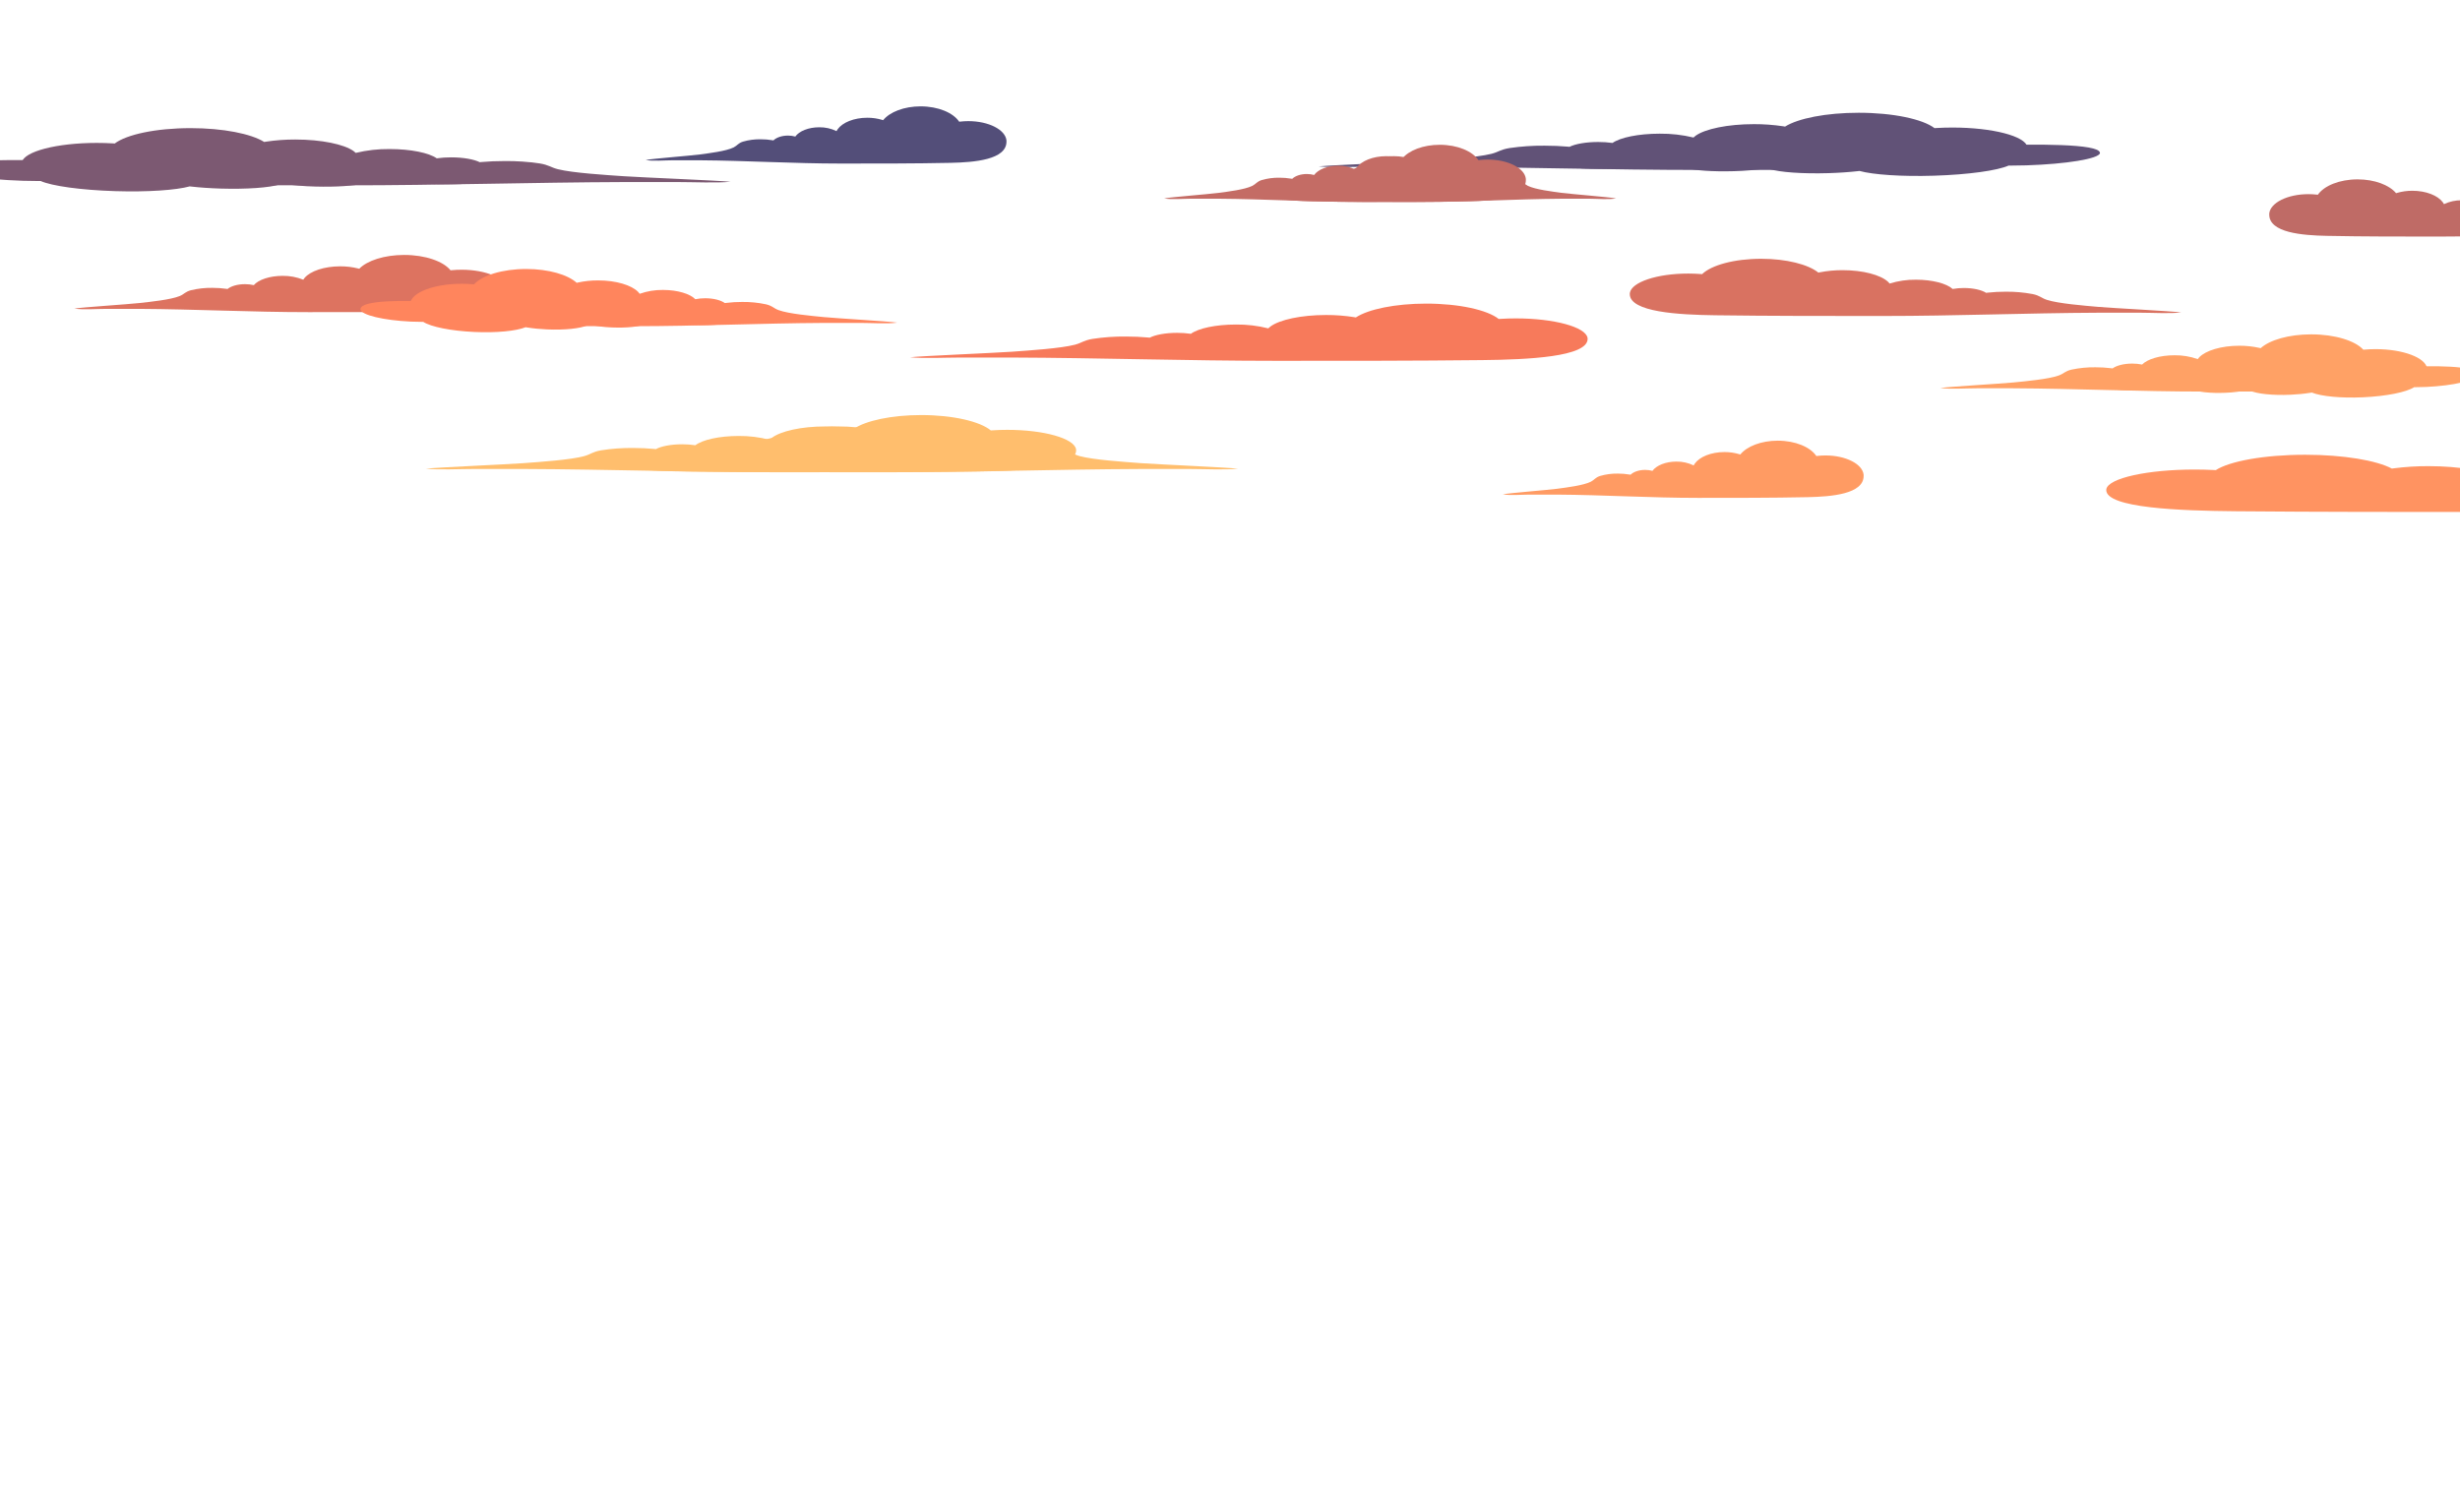
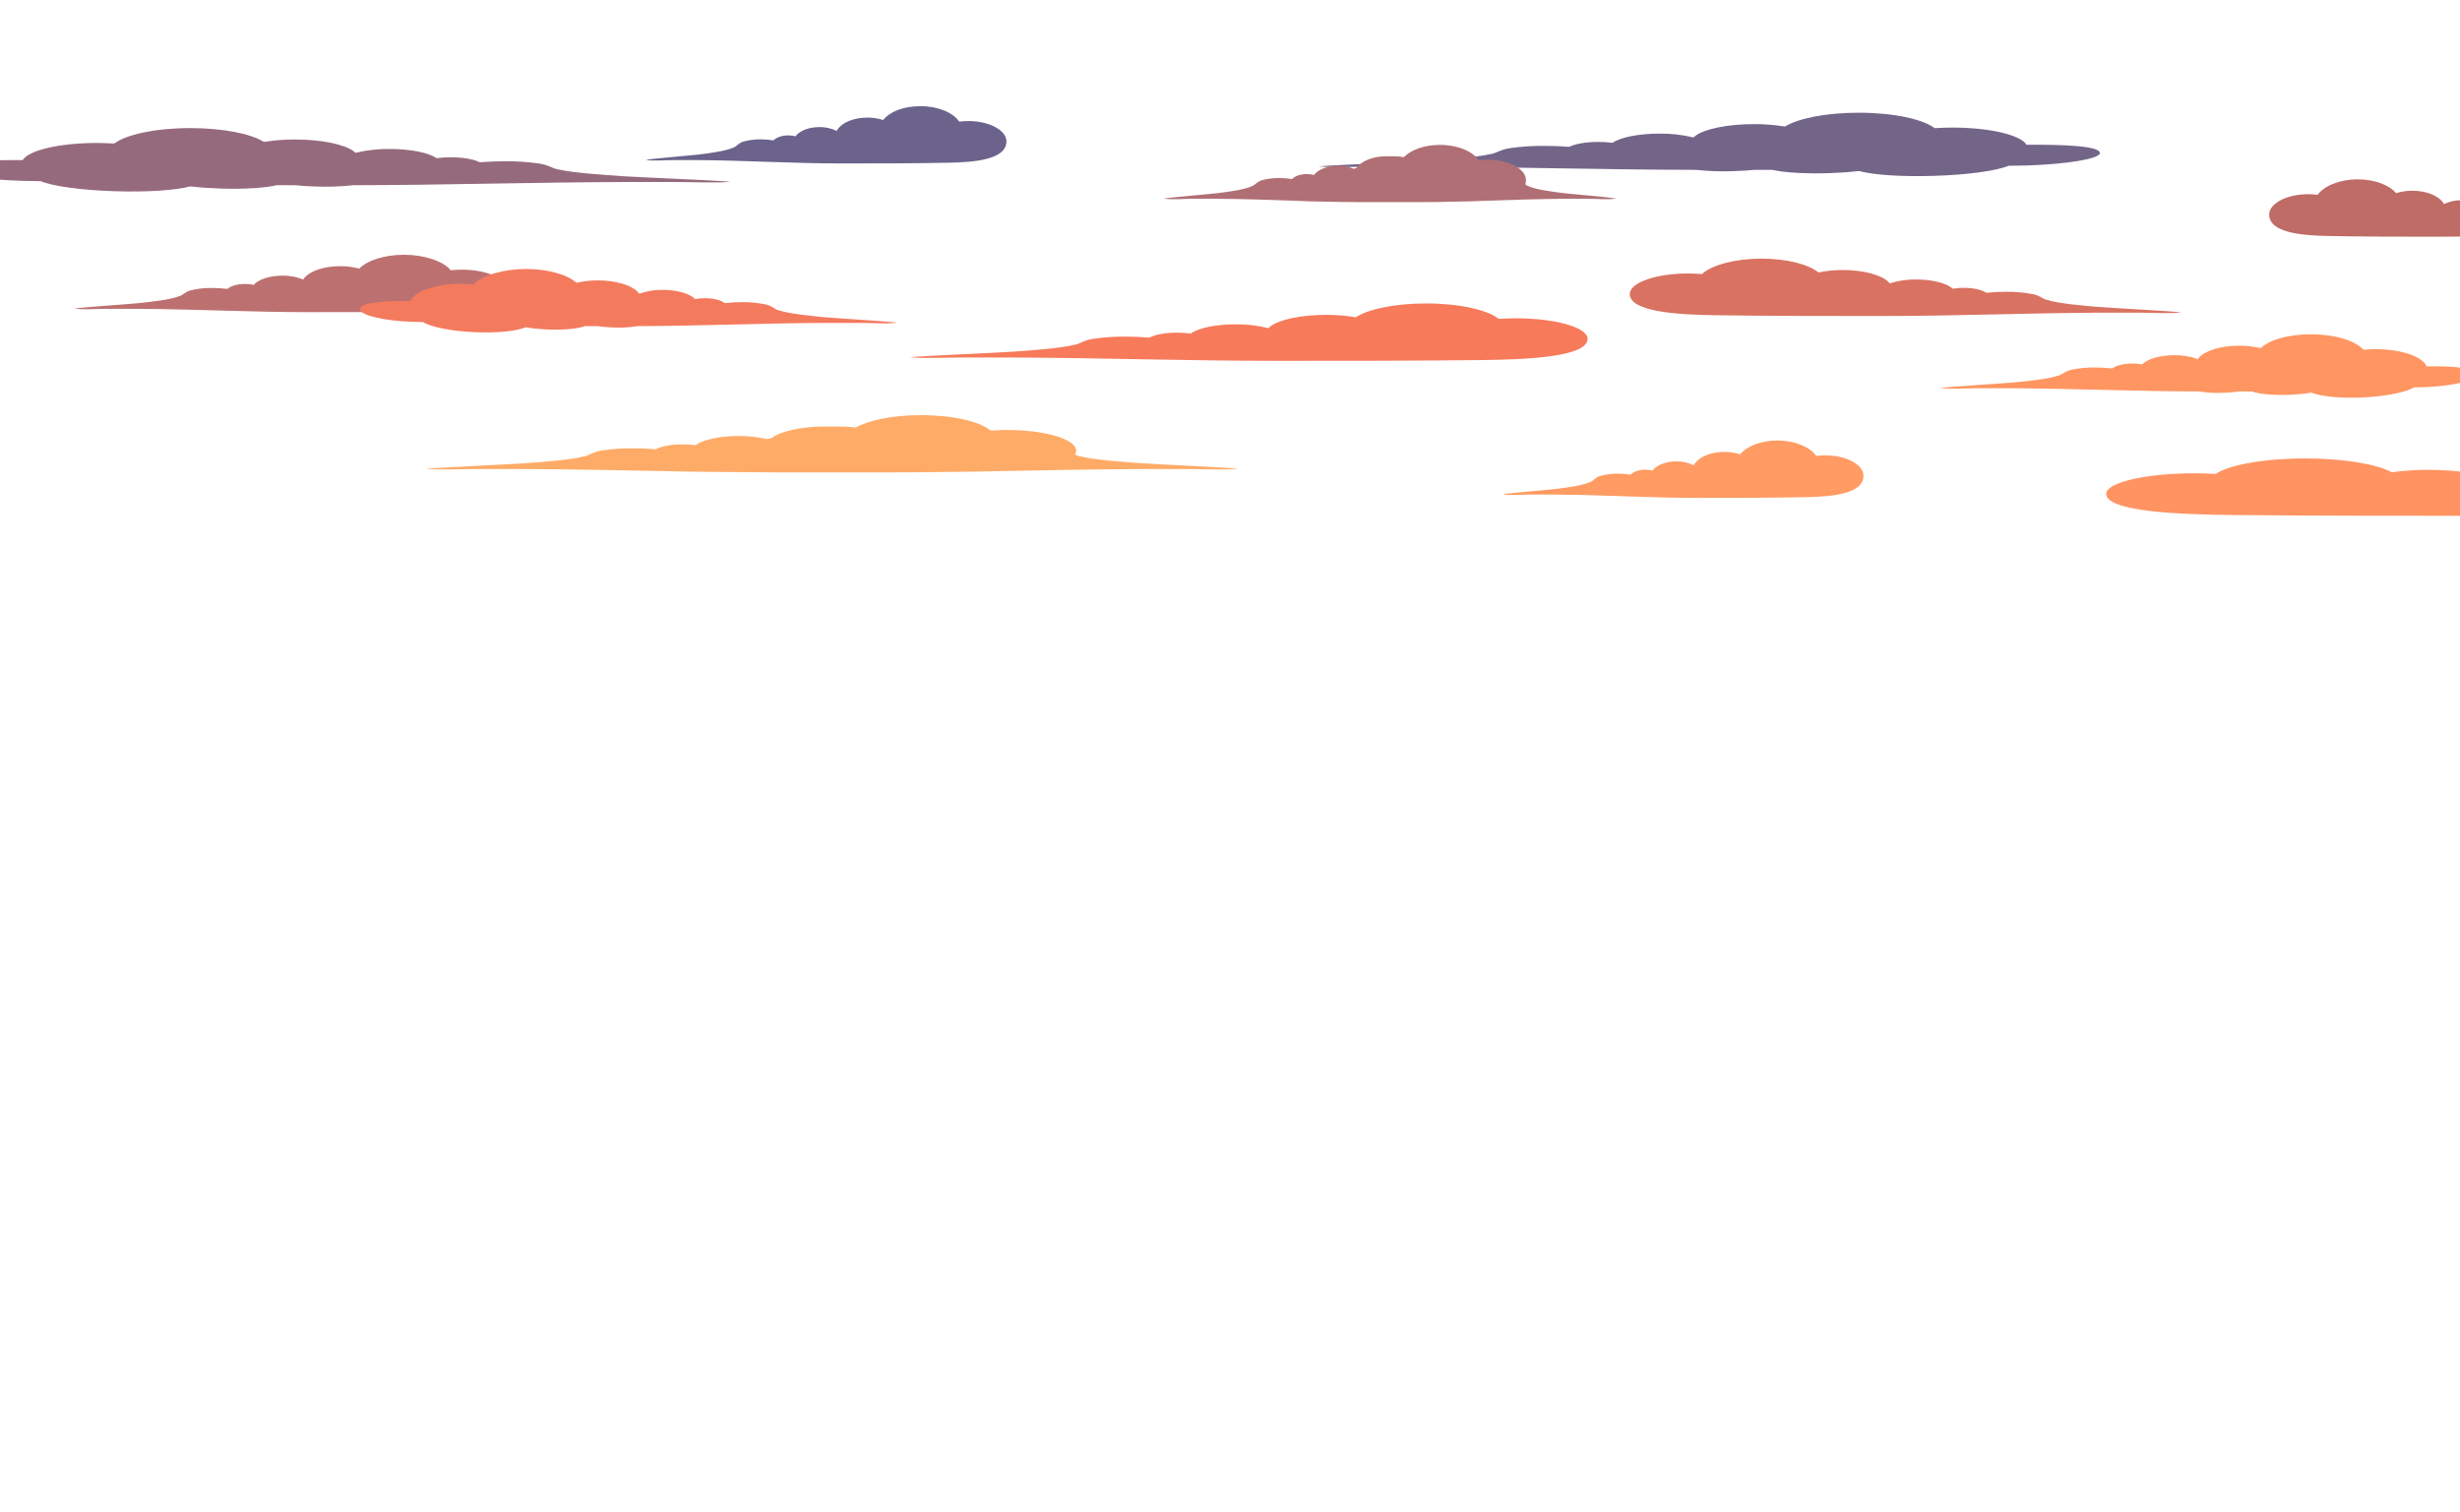
<svg xmlns="http://www.w3.org/2000/svg" id="clouds" width="1920" height="1180" viewBox="0 0 1920 1180">
-   <path d="M1163.86,120.13l.39-.1c5.35-1.38,6.74-3.27,14.06-4.46a177.33,177.33,0,0,1,27.18-1.84c6.45,0,12.58.27,18,.75l1.48.14c4.54-2.26,12.85-3.77,22.37-3.77a81.47,81.47,0,0,1,11.21.75c6-4.25,20.22-7.24,36.78-7.24a107.87,107.87,0,0,1,26.42,3,13.47,13.47,0,0,1,1.72-1.44c7.39-5.27,25-9,45.47-9a150.26,150.26,0,0,1,23,1.69l1.27.22c10.13-6.38,32-10.8,57.46-10.8,27,0,50,5,59.2,12l1.59-.1c4-.24,8.16-.36,12.42-.36,31.25,0,56.78,6.69,58.47,15.1a4.66,4.66,0,0,1,.09.89c0,14.12-49.16,16.19-85.83,16.57-56,.59-112,.56-168.05.56-72.64,0-144.2-2.3-216.58-2.56-13.87-.05-27.76,0-41.63,0-12.38,0-30,.85-41.12-.22,10.88-1.08,67.8-3.3,83.21-4.33C1126.76,124.6,1152.4,123,1163.86,120.13Z" fill="#615277" />
-   <path d="M1220.92,129.71l.4,0c5.44.54,7,1.45,14.34,1.83,8.24.42,18,.38,27.25.1,6.44-.2,12.53-.52,17.95-.93l1.47-.12c4.69,1,13.09,1.52,22.59,1.23,4-.12,7.78-.38,11.13-.72,6.3,2,20.69,3,37.21,2.54a203.93,203.93,0,0,0,26.16-2.31,17.09,17.09,0,0,0,1.82.68c7.75,2.44,25.55,3.78,46,3.16,8.3-.25,16.07-.8,22.84-1.56l1.25-.15c10.56,2.92,32.74,4.49,58.1,3.71,26.93-.82,49.58-4.05,58.23-7.89h1.59c4,0,8.17-.07,12.42-.2,31.18-1,56.19-5.12,57.29-9.43a1.21,1.21,0,0,0,0-.45c-1-7.15-50.19-6.7-86.81-5.77-55.92,1.41-111.83,3.14-167.73,4.85-72.48,2.22-143.73,5.57-215.94,7.91-13.84.45-27.7.85-41.54,1.27-12.36.38-30,.48-41,1.37,10.93.21,67.89-.4,83.33-.35C1183.59,128.58,1209.29,128.62,1220.92,129.71Z" fill="#615277" />
-   <path d="M2137.07,387.13l-.47-.1c-6.31-1.38-7.95-3.27-16.56-4.46a245.57,245.57,0,0,0-32-1.84c-7.6,0-14.82.27-21.25.75l-1.74.14c-5.35-2.26-15.14-3.77-26.36-3.77a112.83,112.83,0,0,0-13.21.75c-7.09-4.25-23.82-7.24-43.33-7.24a148.75,148.75,0,0,0-31.13,3,15.54,15.54,0,0,0-2-1.44c-8.71-5.27-29.42-9-53.57-9a208,208,0,0,0-27.11,1.69l-1.5.22c-11.94-6.38-37.76-10.8-67.7-10.8-31.8,0-59,5-69.74,12l-1.87-.1c-4.71-.24-9.61-.36-14.63-.36-36.82,0-66.9,6.69-68.89,15.1a4,4,0,0,0-.11.89c0,14.12,57.92,16.19,101.12,16.57,66,.59,132,.56,198,.56,85.58,0,169.89-2.3,255.16-2.56,16.34-.05,32.7,0,49,0,14.59,0,35.29.85,48.45-.22-12.82-1.08-79.88-3.3-98-4.33C2180.77,391.6,2150.57,390,2137.07,387.13Z" fill="#ff9361" />
-   <path d="M1218.79,150.55c-7.29-1-20.37-2.58-26.21-5.42l-.2-.1c-2.73-1.38-3.44-3.27-7.17-4.46a47.27,47.27,0,0,0-13.87-1.84,55.15,55.15,0,0,0-9.2.75l-.75.14c-2.32-2.26-6.56-3.77-11.42-3.77a21.69,21.69,0,0,0-5.72.75c-3.07-4.25-10.32-7.24-18.77-7.24a30,30,0,0,0-13.48,3,11.23,11.23,0,0,0-.88-1.44c-3.77-5.27-12.74-9-23.2-9a40.2,40.2,0,0,0-11.74,1.69l-.65.22c-.59-.72-26,13.2-38.51,13.2a50.06,50.06,0,0,1-8-.66,52.67,52.67,0,0,1-33.06,12,50,50,0,0,1-15.48-2.46c5.59,9.33,26.3,10.9,42.34,11.23,28.57.59,57.16.56,85.75.56,37.06,0,73.58-2.3,110.51-2.56,7.08-.05,14.16,0,21.24,0,6.32,0,15.28.85,21-.22C1255.7,153.81,1226.65,151.58,1218.79,150.55Z" fill="#c46c65" />
-   <path d="M977.34,145.13l.2-.1c2.73-1.38,3.44-3.27,7.17-4.46a47.27,47.27,0,0,1,13.87-1.84,55.15,55.15,0,0,1,9.2.75l.75.14c2.32-2.26,6.56-3.77,11.42-3.77a21.69,21.69,0,0,1,5.72.75c3.07-4.25,10.32-7.24,18.77-7.24a30,30,0,0,1,13.48,3,11.23,11.23,0,0,1,.88-1.44c3.77-5.27,12.74-9,23.2-9a40.2,40.2,0,0,1,11.74,1.69l.65.22c5.17-6.38,16.35-10.8,29.32-10.8,13.77,0,25.53,5,30.21,12l.81-.1a55.4,55.4,0,0,1,6.34-.36c15.95,0,29,6.69,29.84,15.1,0,.29,0,.59,0,.89,0,14.12-25.08,16.19-43.8,16.57-28.57.59-57.16.56-85.75.56-37.06,0-73.58-2.3-110.51-2.56-7.08-.05-14.16,0-21.24,0-6.32,0-15.28.85-21-.22,5.55-1.08,34.59-3.3,42.46-4.33C958.42,149.6,971.5,148,977.34,145.13Z" fill="#c46c65" />
-   <path d="M1990.15,172.13l-.21-.1c-2.8-1.38-3.53-3.27-7.36-4.46a49.65,49.65,0,0,0-14.22-1.84,58,58,0,0,0-9.44.75l-.77.14c-2.37-2.26-6.72-3.77-11.71-3.77a22.78,22.78,0,0,0-5.87.75c-3.15-4.25-10.58-7.24-19.25-7.24a31.38,31.38,0,0,0-13.83,3,11.18,11.18,0,0,0-.9-1.44c-3.87-5.27-13.07-9-23.79-9a42.21,42.21,0,0,0-12,1.69l-.67.22c-5.3-6.38-16.77-10.8-30.07-10.8-14.12,0-26.18,5-31,12l-.83-.1a58.26,58.26,0,0,0-6.5-.36c-16.35,0-29.71,6.69-30.6,15.1a8.79,8.79,0,0,0,0,.89c0,14.12,25.73,16.19,44.92,16.57,29.3.59,58.63.56,87.94.56,38,0,75.46-2.3,113.34-2.56,7.26-.05,14.53,0,21.79,0,6.48,0,15.68.85,21.52-.22-5.69-1.08-35.48-3.3-43.54-4.33C2009.56,176.6,1996.14,175,1990.15,172.13Z" fill="#bf6b66" />
-   <path d="M572.5,115.13l.2-.1c2.72-1.38,3.43-3.27,7.16-4.46a47.05,47.05,0,0,1,13.83-1.84,54.88,54.88,0,0,1,9.18.75l.75.14c2.31-2.26,6.54-3.77,11.39-3.77a21.59,21.59,0,0,1,5.71.75c3.06-4.25,10.29-7.24,18.72-7.24a29.82,29.82,0,0,1,13.45,3,11.23,11.23,0,0,1,.88-1.44c3.76-5.27,12.71-9,23.14-9a40,40,0,0,1,11.71,1.69l.65.22c5.16-6.38,16.31-10.8,29.25-10.8,13.74,0,25.47,5,30.13,12l.81-.1a55.14,55.14,0,0,1,6.32-.36c15.91,0,28.9,6.69,29.76,15.1,0,.29,0,.59,0,.89,0,14.12-25,16.19-43.69,16.57-28.5.59-57,.56-85.54.56-37,0-73.4-2.3-110.24-2.56-7.06-.05-14.13,0-21.19,0-6.3,0-15.25.85-20.93-.22,5.54-1.08,34.51-3.3,42.35-4.33C553.62,119.6,566.67,118,572.5,115.13Z" fill="#534e79" />
-   <path d="M1241.5,376.13l.2-.1c2.72-1.38,3.43-3.27,7.16-4.46a47.05,47.05,0,0,1,13.83-1.84,54.88,54.88,0,0,1,9.18.75l.75.14c2.31-2.26,6.54-3.77,11.39-3.77a21.59,21.59,0,0,1,5.71.75c3.06-4.25,10.29-7.24,18.72-7.24a29.82,29.82,0,0,1,13.45,3,11.23,11.23,0,0,1,.88-1.44c3.76-5.27,12.71-9,23.14-9a40,40,0,0,1,11.71,1.69l.65.22c5.16-6.38,16.31-10.8,29.25-10.8,13.74,0,25.47,5,30.13,12l.81-.1a55.14,55.14,0,0,1,6.32-.36c15.91,0,28.9,6.69,29.76,15.1,0,.29,0,.59,0,.89,0,14.12-25,16.19-43.69,16.57-28.5.59-57,.56-85.54.56-37,0-73.4-2.3-110.24-2.56-7.06-.05-14.13,0-21.19,0-6.3,0-15.25.85-20.93-.22,5.54-1.08,34.51-3.3,42.35-4.33C1222.62,380.6,1235.67,379,1241.5,376.13Z" fill="#ff9b63" />
-   <path d="M435.55,132.13l-.39-.1c-5.35-1.38-6.74-3.27-14.06-4.46a177.33,177.33,0,0,0-27.18-1.84c-6.45,0-12.58.27-18,.75l-1.48.14c-4.54-2.26-12.85-3.77-22.37-3.77a81.47,81.47,0,0,0-11.21.75c-6-4.25-20.22-7.24-36.78-7.24a107.87,107.87,0,0,0-26.42,3,13.47,13.47,0,0,0-1.72-1.44c-7.39-5.27-25-9-45.47-9a150.26,150.26,0,0,0-23,1.69l-1.27.22c-10.13-6.38-32-10.8-57.46-10.8-27,0-50,5-59.2,12l-1.59-.1c-4-.24-8.16-.36-12.42-.36-31.25,0-56.78,6.69-58.47,15.1a4.66,4.66,0,0,0-.09.89c0,14.12,49.16,16.19,85.83,16.57,56,.59,112,.56,168.05.56,72.64,0,144.2-2.3,216.58-2.56,13.87-.05,27.76,0,41.63,0,12.38,0,30,.85,41.12-.22-10.88-1.08-67.8-3.3-83.21-4.33C472.65,136.6,447,135,435.55,132.13Z" fill="#7c5972" />
-   <path d="M378.49,141.71l-.4,0c-5.44.54-7,1.45-14.34,1.83-8.24.42-18,.38-27.25.1-6.44-.2-12.53-.52-17.95-.93l-1.47-.12c-4.69,1-13.09,1.52-22.59,1.23-4-.12-7.78-.38-11.13-.72-6.3,2-20.69,3-37.21,2.54A203.93,203.93,0,0,1,220,143.38a17.09,17.09,0,0,1-1.82.68c-7.75,2.44-25.55,3.78-46,3.16-8.3-.25-16.07-.8-22.84-1.56l-1.25-.15c-10.56,2.92-32.74,4.49-58.1,3.71-26.93-.82-49.58-4.05-58.23-7.89H30.16c-4,0-8.17-.07-12.42-.2-31.18-1-56.19-5.12-57.29-9.43a1.21,1.21,0,0,1,0-.45c1-7.15,50.19-6.7,86.81-5.77,55.92,1.41,111.83,3.14,167.73,4.85,72.48,2.22,143.73,5.57,215.94,7.91,13.84.45,27.7.85,41.54,1.27,12.36.38,30,.48,41,1.37-10.93.21-67.89-.4-83.33-.35C415.82,140.58,390.12,140.62,378.49,141.71Z" fill="#7c5972" />
-   <path d="M1606.83,293.13l.27-.1c3.68-1.38,4.63-3.27,9.66-4.46a84.49,84.49,0,0,1,18.67-1.84,99.44,99.44,0,0,1,12.39.75l1,.14c3.12-2.26,8.83-3.77,15.37-3.77a38.79,38.79,0,0,1,7.7.75c4.14-4.25,13.89-7.24,25.27-7.24a52.25,52.25,0,0,1,18.15,3,11.24,11.24,0,0,1,1.18-1.44c5.08-5.27,17.16-9,31.24-9a71.69,71.69,0,0,1,15.81,1.69l.87.22c7-6.38,22-10.8,39.48-10.8,18.54,0,34.37,5,40.67,12l1.09-.1c2.75-.24,5.6-.36,8.53-.36,21.47,0,39,6.69,40.17,15.1a6.72,6.72,0,0,1,.06.89c0,14.12-33.77,16.19-59,16.57-38.47.59-77,.56-115.45.56-49.9,0-99.06-2.3-148.79-2.56-9.53-.05-19.07,0-28.6,0-8.51,0-20.58.85-28.25-.22,7.48-1.08,46.58-3.3,57.16-4.33C1581.35,297.6,1599,296,1606.83,293.13Z" fill="#ffa165" />
-   <path d="M1646,302.71l.28,0c3.74.54,4.78,1.45,9.85,1.83a165,165,0,0,0,18.72.1c4.42-.2,8.61-.52,12.33-.93l1-.12c3.22,1,9,1.52,15.52,1.23a74.68,74.68,0,0,0,7.65-.72c4.33,2,14.21,3,25.56,2.54a97.66,97.66,0,0,0,18-2.31,9.78,9.78,0,0,0,1.25.68c5.32,2.44,17.55,3.78,31.6,3.16a137.52,137.52,0,0,0,15.69-1.56l.86-.15c7.25,2.92,22.49,4.49,39.91,3.71,18.5-.82,34.06-4.05,40-7.89h1.09c2.75,0,5.61-.07,8.53-.2,21.42-1,38.61-5.12,39.36-9.43a1.75,1.75,0,0,0,0-.45c-.68-7.15-34.48-6.7-59.64-5.77-38.41,1.41-76.83,3.14-115.23,4.85-49.8,2.22-98.74,5.57-148.35,7.91-9.51.45-19,.85-28.54,1.27-8.49.38-20.58.48-28.18,1.37,7.51.21,46.64-.4,57.25-.35C1620.39,301.58,1638,301.62,1646,302.71Z" fill="#ffa165" />
-   <path d="M1597.69,234.13l-.31-.1c-4.16-1.38-5.25-3.27-10.94-4.46a107.92,107.92,0,0,0-21.14-1.84,127.34,127.34,0,0,0-14,.75l-1.15.14c-3.53-2.26-10-3.77-17.4-3.77a49.56,49.56,0,0,0-8.72.75c-4.68-4.25-15.73-7.24-28.62-7.24a66.29,66.29,0,0,0-20.56,3,11.66,11.66,0,0,0-1.34-1.44c-5.75-5.27-19.43-9-35.37-9a91.52,91.52,0,0,0-17.9,1.69l-1,.22c-7.88-6.38-24.93-10.8-44.7-10.8-21,0-38.93,5-46.06,12l-1.23-.1c-3.11-.24-6.35-.36-9.66-.36-24.31,0-44.18,6.69-45.49,15.1a6,6,0,0,0-.07.89c0,14.12,38.24,16.19,66.78,16.57,43.56.59,87.16.56,130.74.56,56.51,0,112.18-2.3,168.49-2.56,10.79-.05,21.59,0,32.39,0,9.63,0,23.3.85,32-.22-8.47-1.08-52.75-3.3-64.73-4.33C1626.55,238.6,1606.6,237,1597.69,234.13Z" fill="#d97261" />
-   <path d="M890,361.55c-13.1-1-36.63-2.58-47.14-5.42l-.36-.1c-4.91-1.38-6.19-3.27-12.9-4.46a149.51,149.51,0,0,0-24.93-1.84c-5.92,0-11.54.27-16.55.75l-1.36.14c-4.16-2.26-11.79-3.77-20.53-3.77a68.68,68.68,0,0,0-10.28.75c-5.52-4.25-18.55-7.24-33.75-7.24a91.21,91.21,0,0,0-24.24,3,12.68,12.68,0,0,0-1.58-1.44c-6.78-5.27-22.91-9-41.72-9a126.73,126.73,0,0,0-21.11,1.69l-1.17.22c-1.06-.72-46.81,13.2-69.25,13.2-4.94,0-9.76-.23-14.46-.66-15.79,7.45-38.12,12-59.44,12a156.86,156.86,0,0,1-27.84-2.46c10.06,9.33,47.29,10.9,76.13,11.23,51.37.59,102.79.56,154.19.56,66.65,0,132.3-2.3,198.71-2.56,12.73-.05,25.47,0,38.2,0,11.36,0,27.48.85,37.73-.22C956.33,364.81,904.11,362.58,890,361.55Z" fill="#ffbe6d" />
-   <path d="M455.81,356.13l.36-.1c4.91-1.38,6.19-3.27,12.9-4.46A149.52,149.52,0,0,1,494,349.73c5.92,0,11.54.27,16.55.75l1.36.14c4.16-2.26,11.79-3.77,20.53-3.77a68.68,68.68,0,0,1,10.28.75c5.52-4.25,18.55-7.24,33.75-7.24a91.21,91.21,0,0,1,24.24,3,12.68,12.68,0,0,1,1.58-1.44c6.78-5.27,22.91-9,41.72-9a126.72,126.72,0,0,1,21.11,1.69l1.17.22c9.3-6.38,29.4-10.8,52.72-10.8,24.76,0,45.91,5,54.31,12l1.46-.1c3.67-.24,7.49-.36,11.4-.36,28.67,0,52.1,6.69,53.65,15.1a5.07,5.07,0,0,1,.08.89c0,14.12-45.1,16.19-78.75,16.57-51.37.59-102.79.56-154.19.56-66.65,0-132.3-2.3-198.71-2.56-12.73-.05-25.47,0-38.2,0-11.36,0-27.48.85-37.73-.22,10-1.08,62.2-3.3,76.34-4.33C421.78,360.6,445.3,359,455.81,356.13Z" fill="#ffbe6d" />
-   <path d="M140.23,231.13l.24-.1c3.27-1.38,4.12-3.27,8.59-4.46a67.14,67.14,0,0,1,16.61-1.84,78.8,78.8,0,0,1,11,.75l.9.14c2.77-2.26,7.85-3.77,13.67-3.77a30.82,30.82,0,0,1,6.85.75c3.68-4.25,12.36-7.24,22.47-7.24a41.86,41.86,0,0,1,16.14,3,11.08,11.08,0,0,1,1.05-1.44c4.52-5.27,15.26-9,27.78-9a57,57,0,0,1,14.06,1.69l.78.22c6.19-6.38,19.58-10.8,35.11-10.8,16.49,0,30.57,5,36.17,12l1-.1c2.45-.24,5-.36,7.59-.36,19.09,0,34.69,6.69,35.73,15.1a7.55,7.55,0,0,1,.05.89c0,14.12-30,16.19-52.44,16.57-34.21.59-68.45.56-102.68.56-44.38,0-88.1-2.3-132.33-2.56-8.48-.05-17,0-25.44,0-7.56,0-18.3.85-25.13-.22,6.65-1.08,41.42-3.3,50.84-4.33C117.56,235.6,133.23,234,140.23,231.13Z" fill="#dd7360" />
-   <path d="M607.75,242.13l-.27-.1c-3.68-1.38-4.63-3.27-9.66-4.46a84.49,84.49,0,0,0-18.67-1.84,99.44,99.44,0,0,0-12.39.75l-1,.14c-3.12-2.26-8.83-3.77-15.37-3.77a38.79,38.79,0,0,0-7.7.75c-4.14-4.25-13.89-7.24-25.27-7.24a52.25,52.25,0,0,0-18.15,3,11.24,11.24,0,0,0-1.18-1.44c-5.08-5.27-17.16-9-31.24-9A71.69,71.69,0,0,0,451,220.58l-.87.22c-7-6.38-22-10.8-39.48-10.8-18.54,0-34.37,5-40.67,12l-1.09-.1c-2.75-.24-5.6-.36-8.53-.36-21.47,0-39,6.69-40.17,15.1a6.72,6.72,0,0,0-.06.89c0,14.12,33.77,16.19,59,16.57,38.47.59,77,.56,115.45.56,49.9,0,99.06-2.3,148.79-2.56,9.53-.05,19.07,0,28.6,0,8.51,0,20.58.85,28.25-.22-7.48-1.08-46.58-3.3-57.16-4.33C633.23,246.6,615.62,245,607.75,242.13Z" fill="#ff855d" />
-   <path d="M568.55,251.71l-.28,0c-3.74.54-4.78,1.45-9.85,1.83a165,165,0,0,1-18.72.1c-4.42-.2-8.61-.52-12.33-.93l-1-.12c-3.22,1-9,1.52-15.52,1.23a74.68,74.68,0,0,1-7.65-.72c-4.33,2-14.21,3-25.56,2.54a97.66,97.66,0,0,1-18-2.31,9.78,9.78,0,0,1-1.25.68c-5.32,2.44-17.55,3.78-31.6,3.16a137.52,137.52,0,0,1-15.69-1.56l-.86-.15c-7.25,2.92-22.49,4.49-39.91,3.71-18.5-.82-34.06-4.05-40-7.89h-1.09c-2.75,0-5.61-.07-8.53-.2-21.42-1-38.61-5.12-39.36-9.43a1.75,1.75,0,0,1,0-.45c.68-7.15,34.48-6.7,59.64-5.77,38.41,1.41,76.83,3.14,115.23,4.85,49.8,2.22,98.74,5.57,148.35,7.91,9.51.45,19,.85,28.54,1.27,8.49.38,20.58.48,28.18,1.37-7.51.21-46.64-.4-57.25-.35C594.19,250.58,576.54,250.62,568.55,251.71Z" fill="#ff855d" />
-   <path d="M838.88,269.13l.38-.1c5.12-1.38,6.45-3.27,13.44-4.46a162.19,162.19,0,0,1,26-1.84c6.17,0,12,.27,17.24.75l1.41.14c4.34-2.26,12.28-3.77,21.39-3.77a74.51,74.51,0,0,1,10.72.75c5.75-4.25,19.33-7.24,35.16-7.24a98.8,98.8,0,0,1,25.26,3,13,13,0,0,1,1.65-1.44c7.07-5.27,23.87-9,43.47-9a137.45,137.45,0,0,1,22,1.69l1.22.22c9.69-6.38,30.64-10.8,54.93-10.8,25.8,0,47.83,5,56.59,12l1.52-.1c3.83-.24,7.8-.36,11.87-.36,29.87,0,54.28,6.69,55.9,15.1a4.87,4.87,0,0,1,.09.89c0,14.12-47,16.19-82.05,16.57-53.53.59-107.1.56-160.65.56-69.44,0-137.85-2.3-207-2.56-13.26-.05-26.53,0-39.8,0-11.84,0-28.64.85-39.31-.22,10.4-1.08,64.81-3.3,79.54-4.33C803.41,273.6,827.92,272,838.88,269.13Z" fill="#f77a5b" />
+   <path d="M1581.7,113c-4.5-7.6-28.7-13.4-57.8-13.4-4.3,0-8.4.1-12.4.4h-1.6c-9.2-7-32.2-12-59.2-12-25.4,0-47.3,4.4-57.5,10.8l-1.3-.2a150.3,150.3,0,0,0-23-1.7c-20.5,0-38.1,3.7-45.5,9l-1.7,1.4a107.9,107.9,0,0,0-26.4-3c-16.6,0-30.8,3-36.8,7.2a81.5,81.5,0,0,0-11.2-.7c-9.5,0-17.8,1.5-22.4,3.8h-1.5c-5.5-.5-11.6-.7-18-.7a177.3,177.3,0,0,0-27.2,1.8c-7.3,1.2-8.7,3.1-14.1,4.5h-.4c-11.5,2.8-37.1,4.5-51.4,5.4s-72.3,3.3-83.2,4.3c11.2,1.1,28.7.2,41.1.2H1112c70.8.3,140.7,2.4,211.7,2.5a197.2,197.2,0,0,0,29.5,1c5.8-.2,11.2-.5,16.2-1h14c8.6,2.1,25.1,3.1,43.8,2.6,8.3-.3,16.1-.8,22.8-1.6h1.3c10.6,2.9,32.7,4.5,58.1,3.7,26.9-.8,49.6-4.1,58.2-7.9h1.6l12.4-.2c31.2-1,56.2-5.1,57.3-9.4a1.2,1.2,0,0,0,0-.5C1638.3,113.9,1610.8,112.8,1581.7,113Z" fill="#736588" />
+   <path d="M2137.1,390.1h-.5c-6.3-1.4-7.9-3.3-16.6-4.5a245.6,245.6,0,0,0-32-1.8c-7.6,0-14.8.3-21.3.7H2065c-5.3-2.3-15.1-3.8-26.4-3.8a112.8,112.8,0,0,0-13.2.7c-7.1-4.3-23.8-7.2-43.3-7.2a148.7,148.7,0,0,0-31.1,3l-2-1.4c-8.7-5.3-29.4-9-53.6-9a208,208,0,0,0-27.1,1.7l-1.5.2c-11.9-6.4-37.8-10.8-67.7-10.8-31.8,0-59,5-69.7,12h-1.9c-4.7-.2-9.6-.4-14.6-.4-36.8,0-66.9,6.7-68.9,15.1a4,4,0,0,0-.1.9c0,14.1,57.9,16.2,101.1,16.6,66,.6,132,.6,198,.6,85.6,0,169.9-2.3,255.2-2.6h49c14.6,0,35.3.9,48.4-.2-12.8-1.1-79.9-3.3-98-4.3S2150.6,393,2137.1,390.1Z" fill="#ff9361" />
+   <path d="M1218.8,150.6c-7.3-1-20.4-2.6-26.2-5.4h-.2a11.2,11.2,0,0,1-1.9-1.3,10.5,10.5,0,0,0,.5-3.2c0-.3,0-.6,0-.9-.9-8.4-13.9-15.1-29.8-15.1a55.4,55.4,0,0,0-6.3.4h-.8c-4.7-7-16.4-12-30.2-12-12.1,0-22.7,3.9-28.2,9.6a42.1,42.1,0,0,0-7.6-.7H1082c-10.5,0-19.4,3.7-23.2,9h-.1l-2,.8a30.8,30.8,0,0,0-12.3-2.4c-8.4,0-15.7,3-18.8,7.2a21.7,21.7,0,0,0-5.7-.7c-4.9,0-9.1,1.5-11.4,3.8h-.8a55.1,55.1,0,0,0-9.2-.7,47.3,47.3,0,0,0-13.9,1.8c-3.7,1.2-4.4,3.1-7.2,4.5h-.2c-5.8,2.8-18.9,4.5-26.2,5.4s-36.9,3.3-42.5,4.3c5.7,1.1,14.7.2,21,.2h21.2c20.6.1,41.1.9,61.6,1.6l10.3.4,10.8.2c9.3.2,18.5.4,27.9.4h47.1c9.3,0,18.6-.1,27.9-.4l10.8-.2,10.3-.4c20.5-.7,41-1.4,61.6-1.6h21.2c6.3,0,15.3.9,21-.2C1255.7,153.8,1226.7,151.6,1218.8,150.6Z" fill="#b06f74" />
+   <path d="M2017,177.6c-7.5-1-20.9-2.6-26.9-5.4h-.2c-2.8-1.4-3.5-3.3-7.4-4.5a49.6,49.6,0,0,0-14.2-1.8,58,58,0,0,0-9.4.7h-.8c-2.4-2.3-6.7-3.8-11.7-3.8a22.8,22.8,0,0,0-5.9.7c-3.1-4.3-10.6-7.2-19.2-7.2a31.4,31.4,0,0,0-13.8,3l-.9-1.4c-3.9-5.3-13.1-9-23.8-9a42.2,42.2,0,0,0-12,1.7l-.7.2c-5.3-6.4-16.8-10.8-30.1-10.8s-26.2,5-31,12h-.8a58.2,58.2,0,0,0-6.5-.4c-16.4,0-29.7,6.7-30.6,15.1a8.8,8.8,0,0,0,0,.9c0,14.1,25.7,16.2,44.9,16.6,29.3.6,58.6.6,87.9.6,38,0,75.5-2.3,113.3-2.6h21.8c6.5,0,15.7.9,21.5-.2C2054.9,180.8,2025.1,178.6,2017,177.6Z" fill="#bf6b66" />
+   <path d="M785.5,109.6c-.9-8.4-13.9-15.1-29.8-15.1a55.1,55.1,0,0,0-6.3.4h-.8c-4.7-7-16.4-12-30.1-12s-24.1,4.4-29.2,10.8l-.6-.2a40,40,0,0,0-11.7-1.7c-10.4,0-19.4,3.7-23.1,9l-.9,1.4a29.8,29.8,0,0,0-13.4-3c-8.4,0-15.7,3-18.7,7.2a21.6,21.6,0,0,0-5.7-.7c-4.8,0-9.1,1.5-11.4,3.8h-.8a54.9,54.9,0,0,0-9.2-.7,47.1,47.1,0,0,0-13.8,1.8c-3.7,1.2-4.4,3.1-7.2,4.5h-.2c-5.8,2.8-18.9,4.5-26.2,5.4s-36.8,3.3-42.4,4.3c5.7,1.1,14.6.2,20.9.2h21.2c36.8.3,73.3,2.6,110.2,2.6,28.5,0,57,0,85.5-.6,18.7-.4,43.7-2.4,43.7-16.6C785.6,110.2,785.6,109.9,785.5,109.6Z" fill="#6b638b" />
+   <path d="M1241.5,376.1h.2c2.7-1.4,3.4-3.3,7.2-4.5a47.1,47.1,0,0,1,13.8-1.8,54.9,54.9,0,0,1,9.2.7h.8c2.3-2.3,6.5-3.8,11.4-3.8a21.6,21.6,0,0,1,5.7.7c3.1-4.3,10.3-7.2,18.7-7.2a29.8,29.8,0,0,1,13.4,3l.9-1.4c3.8-5.3,12.7-9,23.1-9a40,40,0,0,1,11.7,1.7l.6.2c5.2-6.4,16.3-10.8,29.2-10.8s25.5,5,30.1,12h.8a55.1,55.1,0,0,1,6.3-.4c15.9,0,28.9,6.7,29.8,15.1,0,.3,0,.6,0,.9,0,14.1-25,16.2-43.7,16.6-28.5.6-57,.6-85.5.6-37,0-73.4-2.3-110.2-2.6h-21.2c-6.3,0-15.2.9-20.9-.2,5.5-1.1,34.5-3.3,42.4-4.3S1235.7,379,1241.5,376.1Z" fill="#ff9b63" />
+   <path d="M486.9,137.6c-14.3-1-39.9-2.6-51.4-5.4h-.4c-5.4-1.4-6.7-3.3-14.1-4.5a177.3,177.3,0,0,0-27.2-1.8c-6.5,0-12.6.3-18,.7h-1.5c-4.5-2.3-12.8-3.8-22.4-3.8a81.5,81.5,0,0,0-11.2.7c-6-4.3-20.2-7.2-36.8-7.2a107.9,107.9,0,0,0-26.4,3l-1.7-1.4c-7.4-5.3-25-9-45.5-9a150.3,150.3,0,0,0-23,1.7l-1.3.2c-10.1-6.4-32-10.8-57.5-10.8-27,0-50,5-59.2,12H87.9c-4-.2-8.2-.4-12.4-.4-29.2,0-53.3,5.8-57.8,13.4-29.1-.2-56.5.9-57.3,6.3a1.2,1.2,0,0,0,0,.5c1.1,4.3,26.1,8.5,57.3,9.4l12.4.2h1.6c8.7,3.8,31.3,7.1,58.2,7.9,25.4.8,47.5-.8,58.1-3.7h1.3c6.8.8,14.5,1.3,22.8,1.6,18.7.6,35.2-.5,43.8-2.6h14c4.9.5,10.4.8,16.2,1a197.2,197.2,0,0,0,29.5-1c71-.1,140.9-2.3,211.7-2.5H529c12.4,0,30,.9,41.1-.2C559.3,140.8,502.3,138.6,486.9,137.6Z" fill="#966a7d" />
+   <path d="M1893.9,286c-3.1-7.6-19.7-13.4-39.7-13.4-2.9,0-5.8.1-8.5.4h-1.1c-6.3-7-22.1-12-40.7-12s-32.5,4.4-39.5,10.8l-.9-.2a71.7,71.7,0,0,0-15.8-1.7c-14.1,0-26.2,3.7-31.2,9l-1.2,1.4a52.2,52.2,0,0,0-18.2-3c-11.4,0-21.1,3-25.3,7.2a38.8,38.8,0,0,0-7.7-.7c-6.5,0-12.3,1.5-15.4,3.8h-1a99.5,99.5,0,0,0-12.4-.7,84.5,84.5,0,0,0-18.7,1.8c-5,1.2-6,3.1-9.7,4.5h-.3c-7.9,2.8-25.5,4.5-35.3,5.4s-49.7,3.3-57.2,4.3c7.7,1.1,19.7.2,28.3.2h28.6c48.6.3,96.7,2.4,145.4,2.5a93.5,93.5,0,0,0,20.3,1c4-.2,7.7-.5,11.1-1h9.7c5.9,2.1,17.2,3.1,30.1,2.6a137.5,137.5,0,0,0,15.7-1.6h.9c7.3,2.9,22.5,4.5,39.9,3.7s34.1-4.1,40-7.9h1.1l8.5-.2c21.4-1,38.6-5.1,39.4-9.4a1.7,1.7,0,0,0,0-.5C1932.7,286.9,1913.9,285.8,1893.9,286Z" fill="#ff9561" />
+   <path d="M1597.7,234.1h-.3c-4.2-1.4-5.2-3.3-10.9-4.5a107.9,107.9,0,0,0-21.1-1.8,127.3,127.3,0,0,0-14,.7h-1.2c-3.5-2.3-10-3.8-17.4-3.8a49.6,49.6,0,0,0-8.7.7c-4.7-4.3-15.7-7.2-28.6-7.2a66.3,66.3,0,0,0-20.6,3l-1.3-1.4c-5.8-5.3-19.4-9-35.4-9a91.5,91.5,0,0,0-17.9,1.7l-1,.2c-7.9-6.4-24.9-10.8-44.7-10.8s-38.9,5-46.1,12h-1.2c-3.1-.2-6.3-.4-9.7-.4-24.3,0-44.2,6.7-45.5,15.1a6,6,0,0,0-.1.9c0,14.1,38.2,16.2,66.8,16.6,43.6.6,87.2.6,130.7.6,56.5,0,112.2-2.3,168.5-2.6h32.4c9.6,0,23.3.9,32-.2-8.5-1.1-52.7-3.3-64.7-4.3S1606.6,237,1597.7,234.1Z" fill="#d97261" />
+   <path d="M890,361.6c-13.1-1-36.6-2.6-47.1-5.4h-.4a25.6,25.6,0,0,1-3.5-1.3,6.4,6.4,0,0,0,.9-3.2,5.1,5.1,0,0,0-.1-.9c-1.6-8.4-25-15.1-53.7-15.1-3.9,0-7.7.1-11.4.4h-1.5c-8.4-7-29.6-12-54.3-12-21.8,0-40.8,3.9-50.8,9.6a134.9,134.9,0,0,0-13.6-.7H644c-18.8,0-34.9,3.7-41.7,9h-.1l-3.6.8a95,95,0,0,0-22.1-2.4c-15.2,0-28.2,3-33.7,7.2a68.7,68.7,0,0,0-10.3-.7c-8.7,0-16.4,1.5-20.5,3.8h-1.4c-5-.5-10.6-.7-16.6-.7a149.5,149.5,0,0,0-24.9,1.8c-6.7,1.2-8,3.1-12.9,4.5h-.4c-10.5,2.8-34,4.5-47.1,5.4s-66.4,3.3-76.3,4.3c10.2,1.1,26.4.2,37.7.2h38.2c37,.1,73.8.9,110.7,1.6l18.5.4,19.4.2q25,.3,50.1.4h84.7q25.1,0,50.1-.4l19.4-.2,18.6-.4c36.8-.7,73.6-1.4,110.6-1.6h38.2c11.4,0,27.5.9,37.7-.2C956.3,364.8,904.1,362.6,890,361.6Z" fill="#ffab68" />
+   <path d="M140.2,231.1h.2c3.3-1.4,4.1-3.3,8.6-4.5a67.1,67.1,0,0,1,16.6-1.8,78.8,78.8,0,0,1,11,.7h.9c2.8-2.3,7.9-3.8,13.7-3.8a30.8,30.8,0,0,1,6.8.7c3.7-4.3,12.4-7.2,22.5-7.2a41.9,41.9,0,0,1,16.1,3l1.1-1.4c4.5-5.3,15.3-9,27.8-9a57,57,0,0,1,14.1,1.7l.8.2c6.2-6.4,19.6-10.8,35.1-10.8s30.6,5,36.2,12h1c2.4-.2,5-.4,7.6-.4,19.1,0,34.7,6.7,35.7,15.1a7.5,7.5,0,0,1,.1.9c0,14.1-30,16.2-52.4,16.6-34.2.6-68.5.6-102.7.6-44.4,0-88.1-2.3-132.3-2.6H83.1c-7.6,0-18.3.9-25.1-.2,6.6-1.1,41.4-3.3,50.8-4.3S133.2,234,140.2,231.1Z" fill="#bc7170" />
+   <path d="M643,247.6c-9.8-1-27.4-2.6-35.3-5.4h-.3c-3.7-1.4-4.6-3.3-9.7-4.5a84.5,84.5,0,0,0-18.7-1.8,99.5,99.5,0,0,0-12.4.7h-1c-3.1-2.3-8.8-3.8-15.4-3.8a38.8,38.8,0,0,0-7.7.7c-4.1-4.3-13.9-7.2-25.3-7.2a52.2,52.2,0,0,0-18.2,3l-1.2-1.4c-5.1-5.3-17.2-9-31.2-9a71.7,71.7,0,0,0-15.8,1.7l-.9.2c-7-6.4-22-10.8-39.5-10.8s-34.4,5-40.7,12h-1.1c-2.7-.2-5.6-.4-8.5-.4-20,0-36.6,5.8-39.7,13.4-20-.2-38.8.9-39.3,6.3a1.7,1.7,0,0,0,0,.5c.8,4.3,17.9,8.5,39.4,9.4l8.5.2h1.1c5.9,3.8,21.5,7.1,40,7.9s32.7-.8,39.9-3.7h.9a137.5,137.5,0,0,0,15.7,1.6c12.9.6,24.2-.5,30.1-2.6h9.7c3.4.5,7.1.8,11.1,1a93.5,93.5,0,0,0,20.3-1c48.8-.1,96.8-2.3,145.4-2.5H672c8.5,0,20.6.9,28.3-.2C692.7,250.8,653.6,248.6,643,247.6Z" fill="#f47a5e" />
+   <path d="M838.9,269.1h.4c5.1-1.4,6.4-3.3,13.4-4.5a162.2,162.2,0,0,1,26-1.8c6.2,0,12,.3,17.2.7h1.4c4.3-2.3,12.3-3.8,21.4-3.8a74.5,74.5,0,0,1,10.7.7c5.8-4.3,19.3-7.2,35.2-7.2a98.8,98.8,0,0,1,25.3,3l1.6-1.4c7.1-5.3,23.9-9,43.5-9a137.4,137.4,0,0,1,22,1.7l1.2.2c9.7-6.4,30.6-10.8,54.9-10.8,25.8,0,47.8,5,56.6,12h1.5c3.8-.2,7.8-.4,11.9-.4,29.9,0,54.3,6.7,55.9,15.1a4.9,4.9,0,0,1,.1.9c0,14.1-47,16.2-82.1,16.6-53.5.6-107.1.6-160.7.6-69.4,0-137.8-2.3-207-2.6H749.5c-11.8,0-28.6.9-39.3-.2,10.4-1.1,64.8-3.3,79.5-4.3S827.9,272,838.9,269.1Z" fill="#f77a5b" />
</svg>
